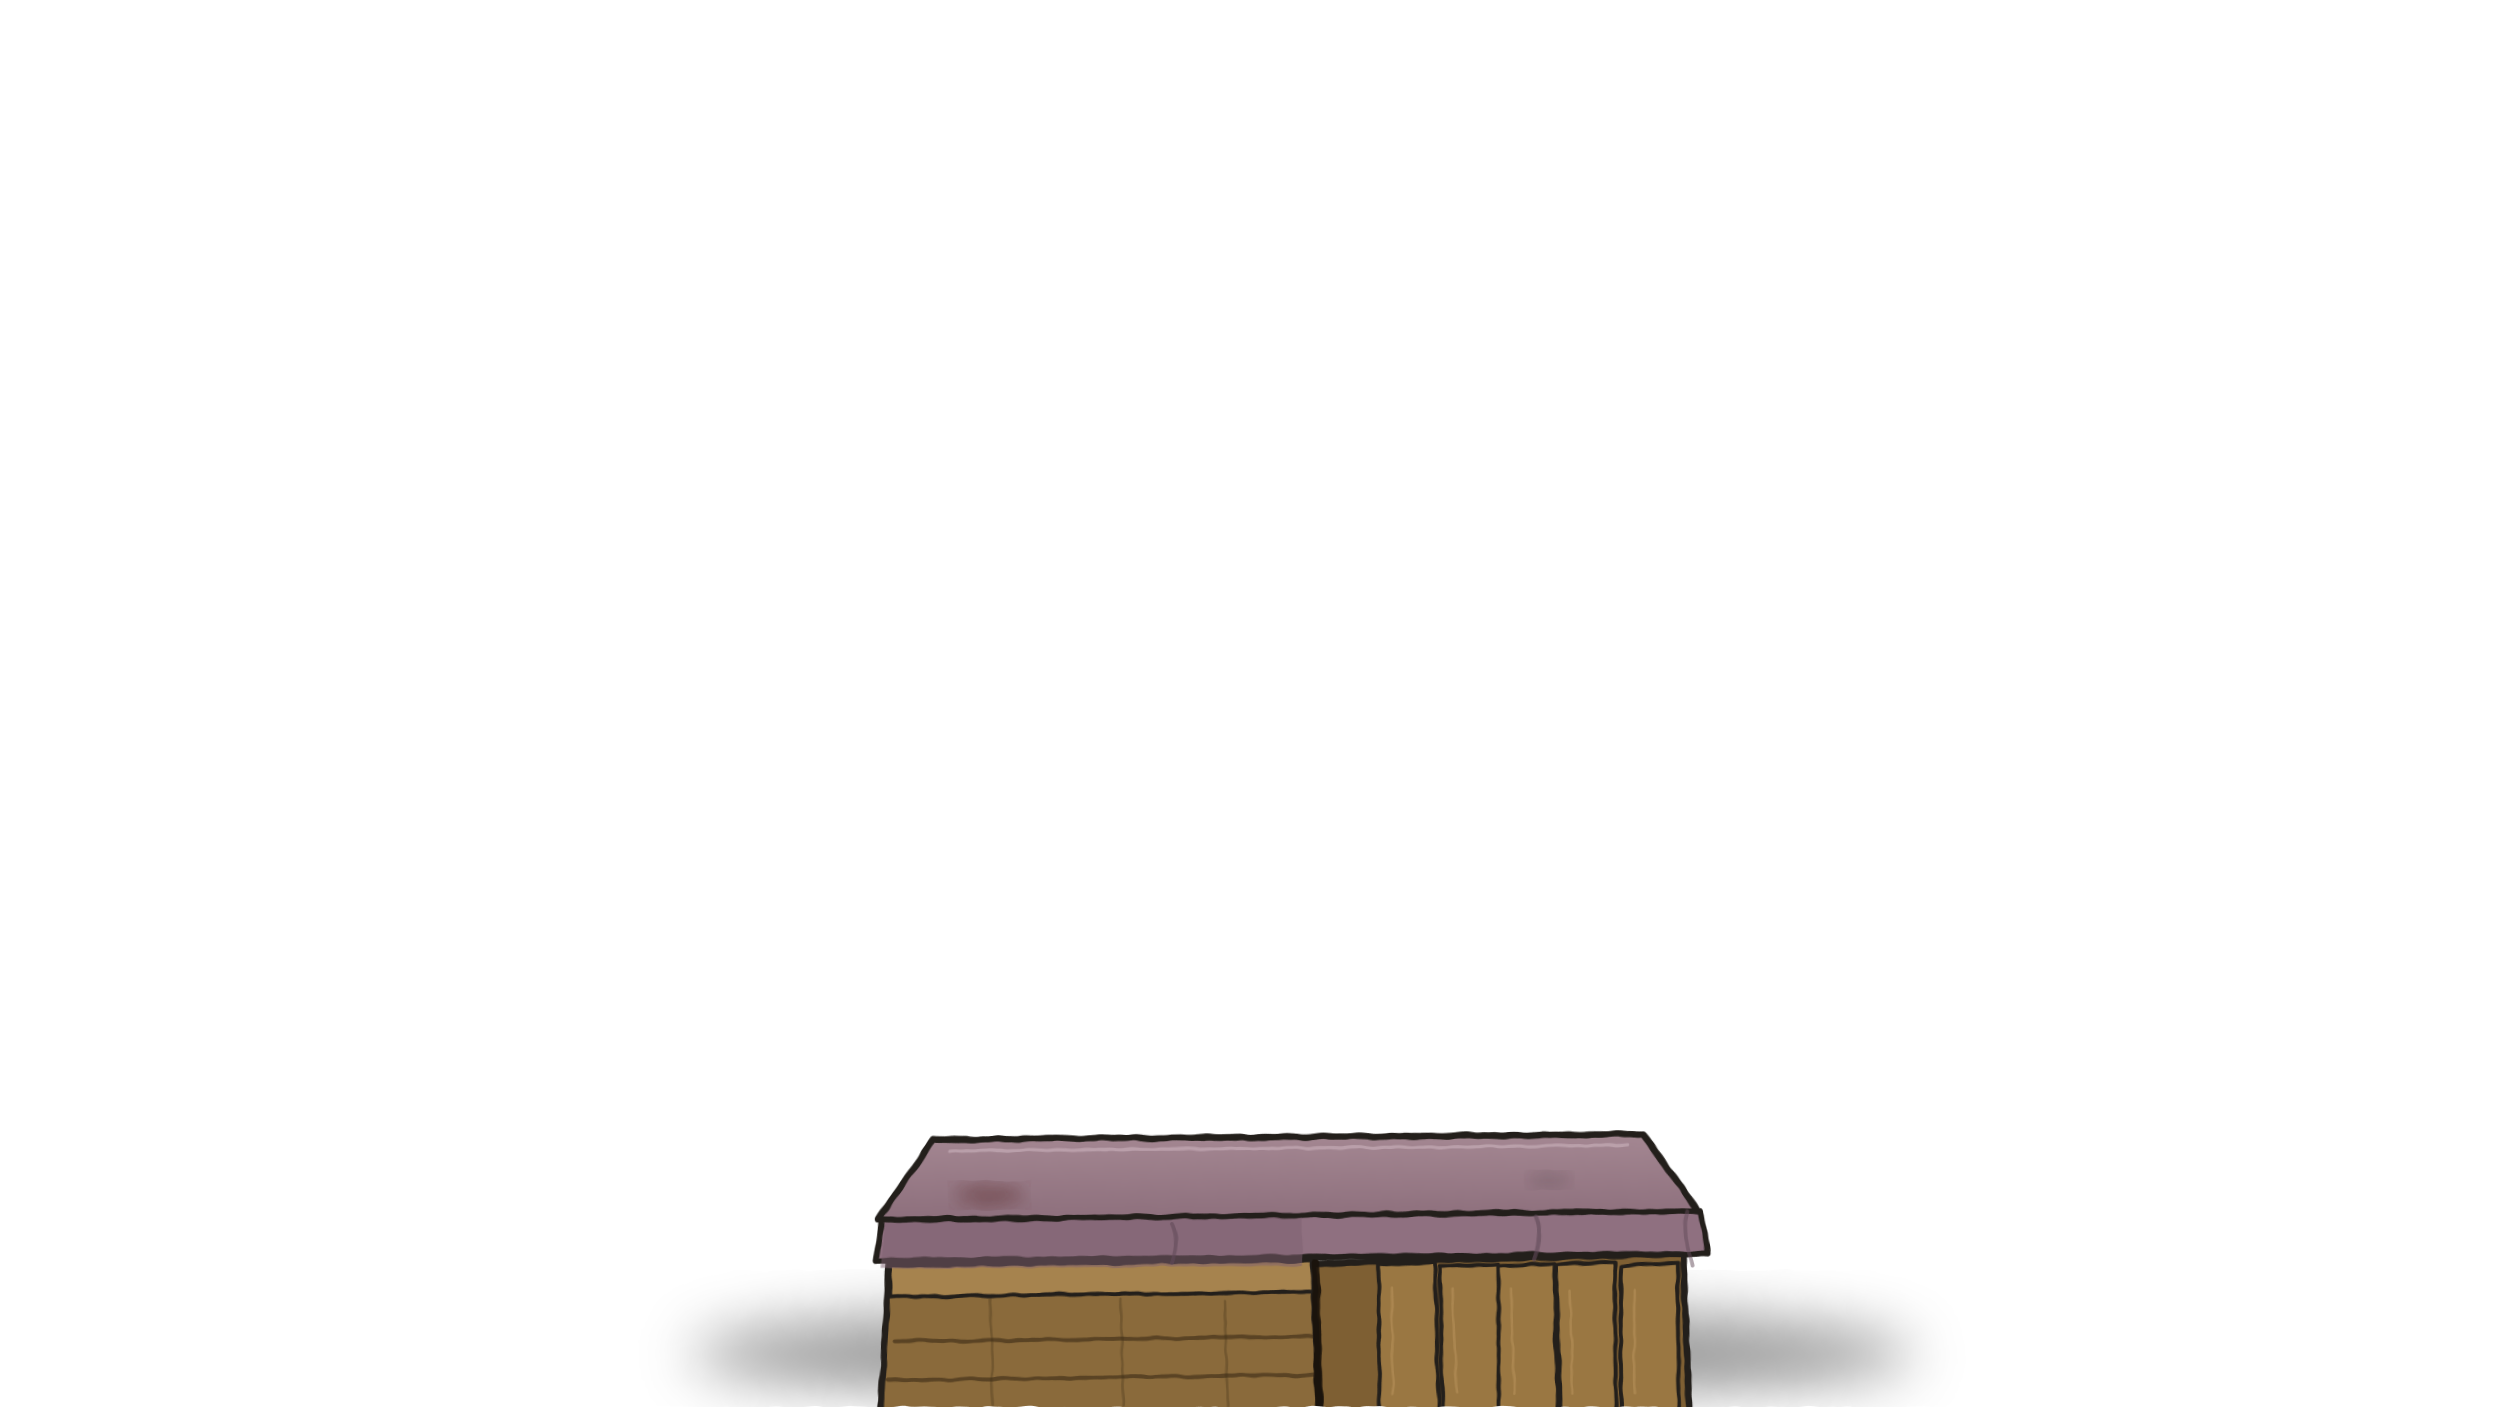
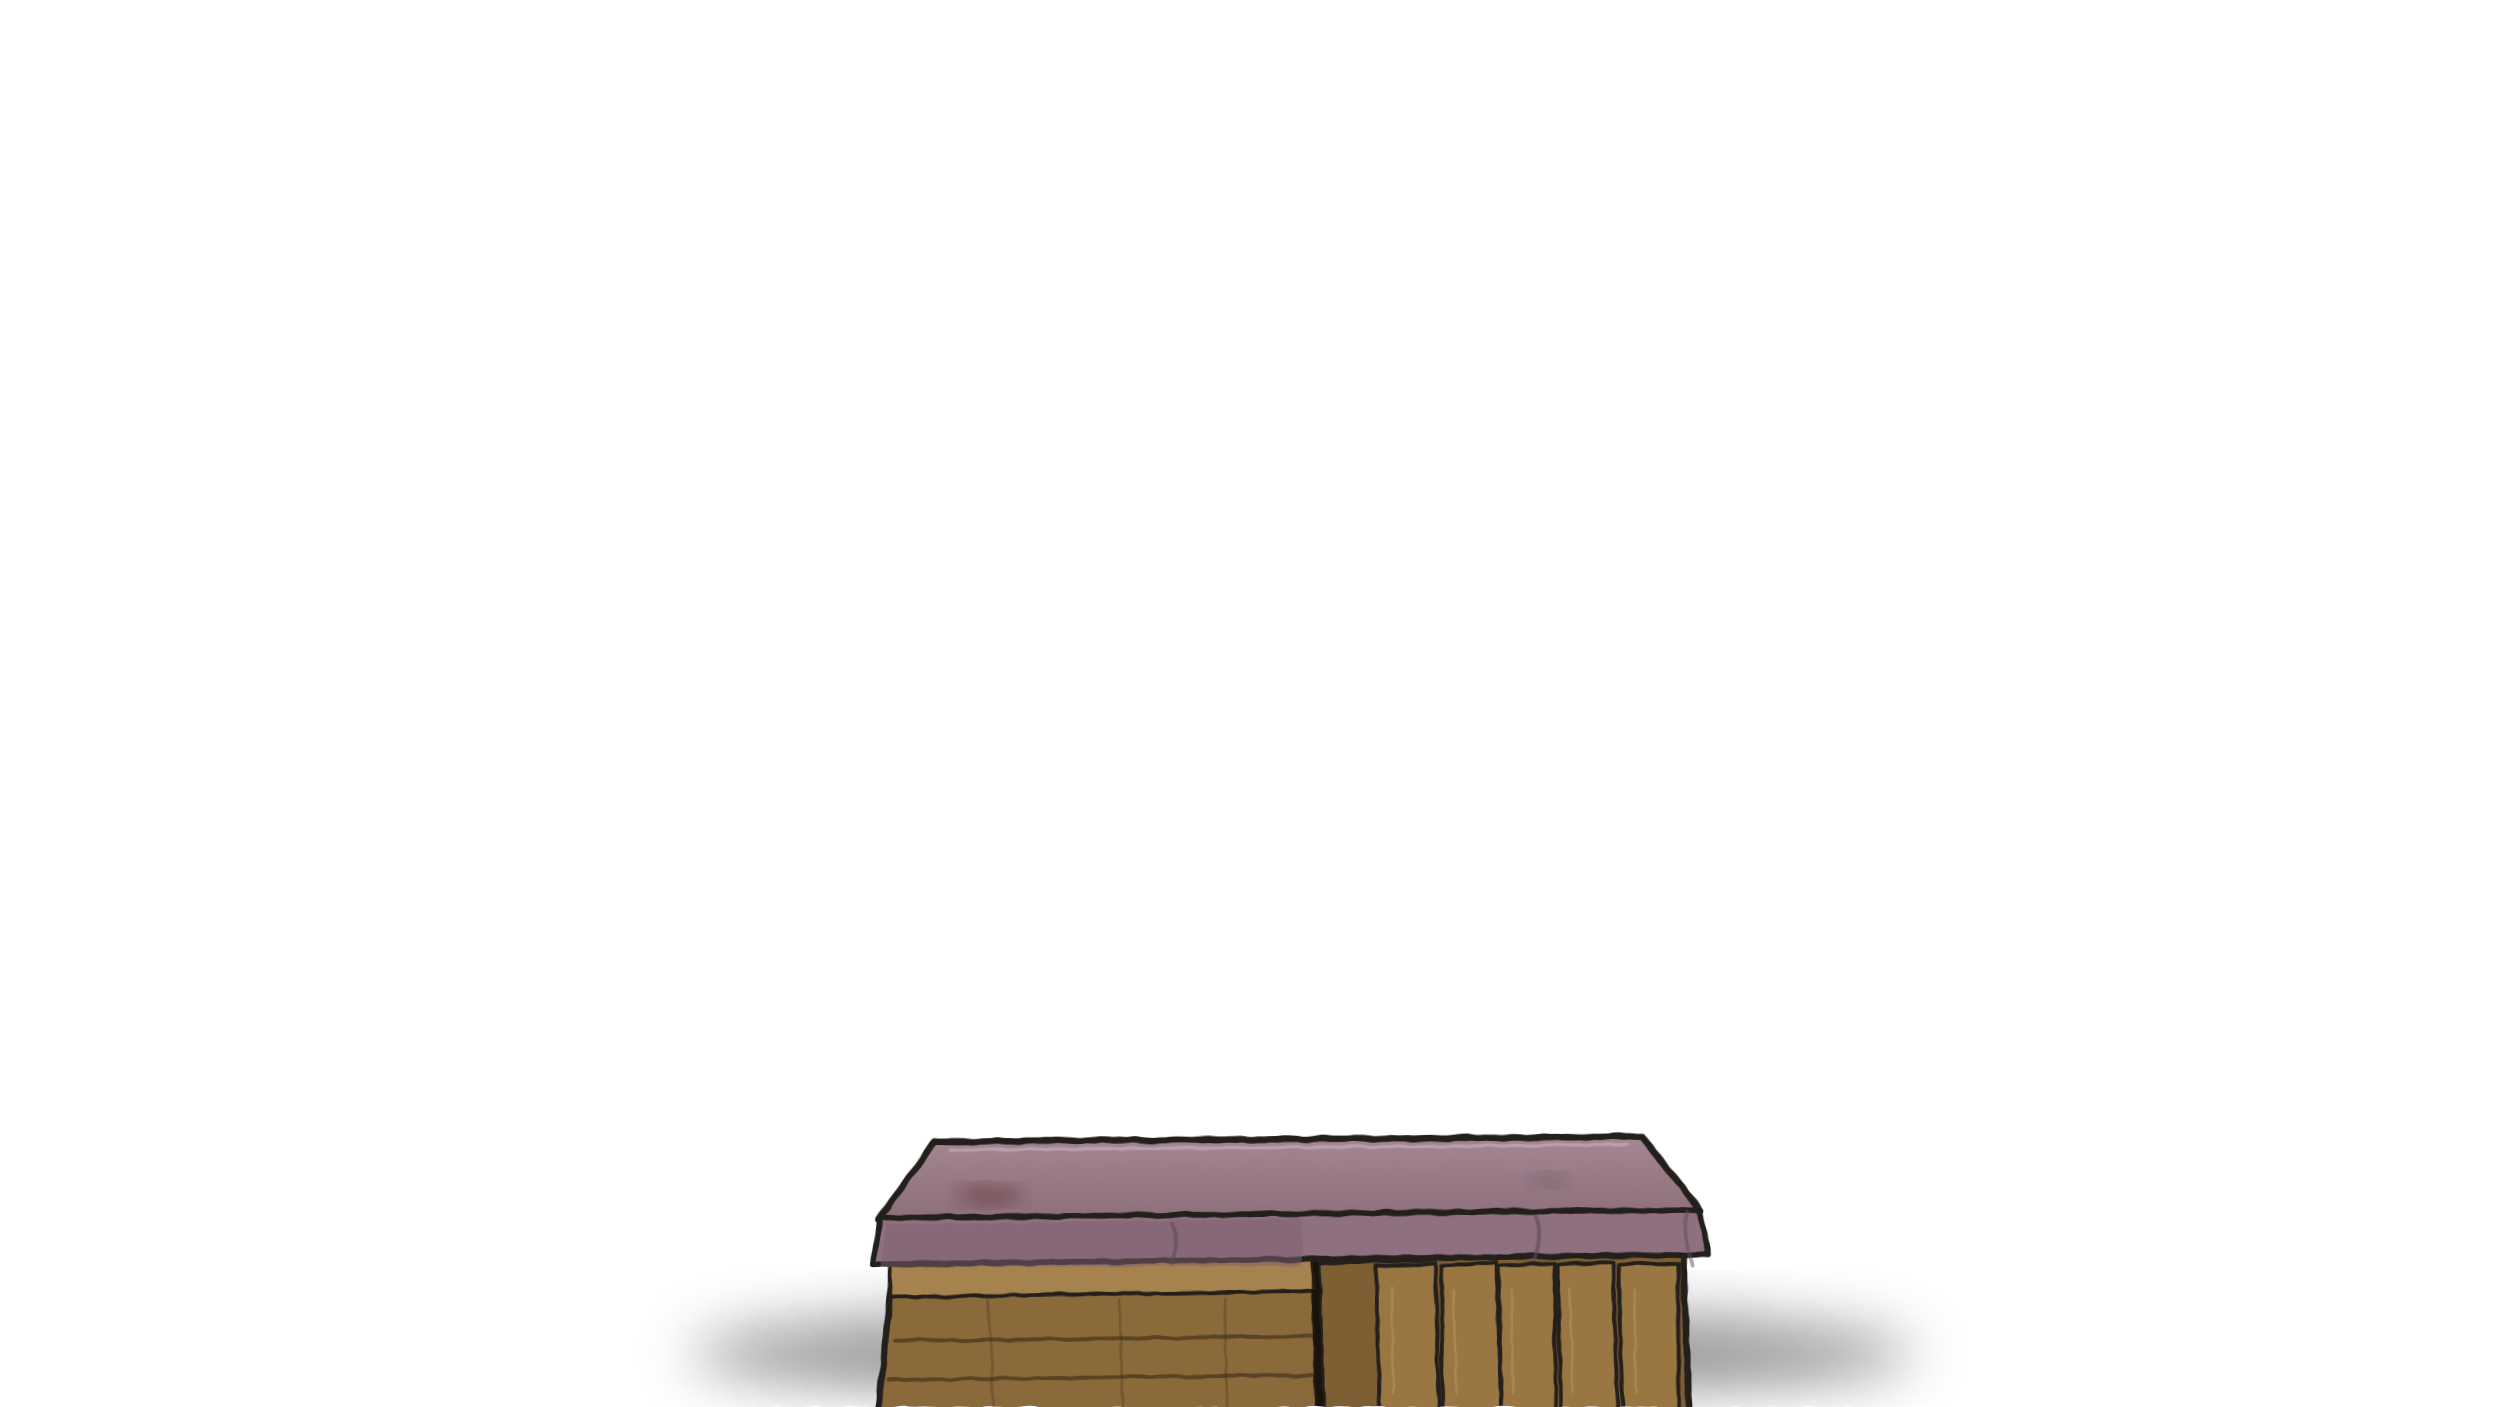
<svg xmlns="http://www.w3.org/2000/svg" viewBox="0 0 1920 1080" width="1920" height="1080">
  <defs>
    <filter id="rough" x="-2%" y="-2%" width="104%" height="104%">
      <feTurbulence type="fractalNoise" baseFrequency="0.03" numOctaves="2" seed="3" result="n" />
      <feDisplacementMap in="SourceGraphic" in2="n" scale="5" xChannelSelector="R" yChannelSelector="G" />
    </filter>
    <filter id="rough2" x="-5%" y="-5%" width="110%" height="110%">
      <feTurbulence type="fractalNoise" baseFrequency="0.06" numOctaves="2" seed="9" result="n" />
      <feDisplacementMap in="SourceGraphic" in2="n" scale="3" xChannelSelector="R" yChannelSelector="G" />
    </filter>
    <filter id="blur8">
      <feGaussianBlur stdDeviation="8" />
    </filter>
    <filter id="blur20" x="-30%" y="-30%" width="160%" height="160%">
      <feGaussianBlur stdDeviation="22" />
    </filter>
    <filter id="grain" x="0" y="0" width="100%" height="100%">
      <feTurbulence type="fractalNoise" baseFrequency="0.85" numOctaves="2" seed="4" />
      <feColorMatrix type="matrix" values="0 0 0 0 0.1  0 0 0 0 0.1  0 0 0 0 0.1  0 0 0 -2.2 1.25" />
    </filter>
    <filter id="mottle" x="0" y="0" width="100%" height="100%">
      <feTurbulence type="fractalNoise" baseFrequency="0.008 0.012" numOctaves="4" seed="11" />
      <feColorMatrix type="matrix" values="0 0 0 0 0.12  0 0 0 0 0.12  0 0 0 0 0.12  0 0 0 -2.6 1.45" />
    </filter>
    <linearGradient id="gWall" x1="0" y1="0" x2="0" y2="1">
      <stop offset="0" stop-color="#9a9a97" />
      <stop offset=".55" stop-color="#b3b3b0" />
      <stop offset="1" stop-color="#8e8e8b" />
    </linearGradient>
    <radialGradient id="gLampL" cx="318" cy="120" r="520" gradientUnits="userSpaceOnUse">
      <stop offset="0" stop-color="#fff" stop-opacity=".55" />
      <stop offset=".4" stop-color="#fff" stop-opacity=".16" />
      <stop offset="1" stop-color="#fff" stop-opacity="0" />
    </radialGradient>
    <radialGradient id="gLampR" cx="1578" cy="112" r="520" gradientUnits="userSpaceOnUse">
      <stop offset="0" stop-color="#fff" stop-opacity=".55" />
      <stop offset=".4" stop-color="#fff" stop-opacity=".16" />
      <stop offset="1" stop-color="#fff" stop-opacity="0" />
    </radialGradient>
    <linearGradient id="gSide" x1="0" y1="0" x2="1" y2="0">
      <stop offset="0" stop-color="#000" stop-opacity=".42" />
      <stop offset=".3" stop-color="#000" stop-opacity="0" />
      <stop offset=".7" stop-color="#000" stop-opacity="0" />
      <stop offset="1" stop-color="#000" stop-opacity=".45" />
    </linearGradient>
    <linearGradient id="gFloor" x1="0" y1="0" x2="0" y2="1">
      <stop offset="0" stop-color="#4b4b4b" />
      <stop offset=".35" stop-color="#363637" />
      <stop offset="1" stop-color="#202021" />
    </linearGradient>
    <linearGradient id="gCab" x1="0" y1="0" x2="1" y2="0">
      <stop offset="0" stop-color="#8f6d49" />
      <stop offset=".5" stop-color="#a98562" />
      <stop offset="1" stop-color="#86653f" />
    </linearGradient>
    <linearGradient id="gIn" x1="0" y1="0" x2="0" y2="1">
      <stop offset="0" stop-color="#2c2616" />
      <stop offset="1" stop-color="#4a3f27" />
    </linearGradient>
    <linearGradient id="gDesk" x1="0" y1="0" x2="1" y2="0">
      <stop offset="0" stop-color="#5f929a" />
      <stop offset="1" stop-color="#7aa9ae" />
    </linearGradient>
    <linearGradient id="gCloth" x1="0" y1="0" x2="0" y2="1">
      <stop offset="0" stop-color="#a48792" />
      <stop offset="1" stop-color="#8d6f7c" />
    </linearGradient>
  </defs>
  <g filter="url(#rough2)">
    <ellipse cx="1000" cy="1040" rx="470" ry="40" fill="#000" opacity=".4" filter="url(#blur20)" />
-     <path d="M682.4,970.3 L1008.9,966.8 L1015.5,1083.6 L676.4,1085.6 Z" fill="#8a6a3b" stroke="#231f1b" stroke-width="5" stroke-linejoin="round" stroke-linecap="round" />
-     <path d="M683.4,971.8 L1010.0,968.3 L1011.3,991.8 L684.2,996.0 Z" fill="#a6834e" stroke="#231f1b" stroke-width="3" stroke-linejoin="round" stroke-linecap="round" />
-     <path d="M687.0,1030.3 L1009.2,1026.5" fill="none" stroke="#3a2a14" stroke-width="3" stroke-linecap="round" stroke-linejoin="round" opacity="0.6" />
-     <path d="M681.9,1060.1 L1011.7,1055.8" fill="none" stroke="#3a2a14" stroke-width="3" stroke-linecap="round" stroke-linejoin="round" opacity="0.6" />
-     <path d="M760.8,997.2 L762.3,1079.4" fill="none" stroke="#3a2a14" stroke-width="2" stroke-linecap="round" stroke-linejoin="round" opacity="0.3" />
-     <path d="M861.0,997.5 L862.3,1079.2" fill="none" stroke="#3a2a14" stroke-width="2" stroke-linecap="round" stroke-linejoin="round" opacity="0.3" />
-     <path d="M940.8,998.9 L942.9,1079.5" fill="none" stroke="#3a2a14" stroke-width="2" stroke-linecap="round" stroke-linejoin="round" opacity="0.3" />
-     <path d="M1008.4,970.5 L1292.6,962.7 L1297.5,1086.7 L1013.3,1086.5 Z" fill="#7e5f33" stroke="#231f1b" stroke-width="5" stroke-linejoin="round" stroke-linecap="round" />
-     <path d="M1058.9,971.0 L1102.0,969.2 L1105.0,1085.8 L1059.3,1084.2 Z" fill="#9a7742" stroke="#231f1b" stroke-width="3" stroke-linejoin="round" stroke-linecap="round" />
-     <path d="M1068.8,989.4 L1069.8,1070.2" fill="none" stroke="#caa469" stroke-width="2" stroke-linecap="round" stroke-linejoin="round" opacity="0.35" />
-     <path d="M1105.7,972.8 L1151.0,971.2 L1152.8,1085.1 L1107.9,1085.1 Z" fill="#9a7742" stroke="#231f1b" stroke-width="3" stroke-linejoin="round" stroke-linecap="round" />
-     <path d="M1115.0,989.1 L1118.9,1069.5" fill="none" stroke="#caa469" stroke-width="2" stroke-linecap="round" stroke-linejoin="round" opacity="0.35" />
-     <path d="M1150.9,972.7 L1193.7,970.2 L1196.2,1084.2 L1150.9,1084.1 Z" fill="#9a7742" stroke="#231f1b" stroke-width="3" stroke-linejoin="round" stroke-linecap="round" />
-     <path d="M1160.2,989.3 L1163.0,1070.4" fill="none" stroke="#caa469" stroke-width="2" stroke-linecap="round" stroke-linejoin="round" opacity="0.35" />
-     <path d="M1194.9,971.1 L1240.3,968.9 L1241.0,1083.9 L1198.9,1085.6 Z" fill="#9a7742" stroke="#231f1b" stroke-width="3" stroke-linejoin="round" stroke-linecap="round" />
-     <path d="M1205.4,990.9 L1208.1,1070.3" fill="none" stroke="#caa469" stroke-width="2" stroke-linecap="round" stroke-linejoin="round" opacity="0.35" />
-     <path d="M1244.9,972.6 L1288.5,969.7 L1289.4,1084.3 L1244.9,1086.1 Z" fill="#9a7742" stroke="#231f1b" stroke-width="3" stroke-linejoin="round" stroke-linecap="round" />
-     <path d="M1254.8,990.5 L1255.2,1070.5" fill="none" stroke="#caa469" stroke-width="2" stroke-linecap="round" stroke-linejoin="round" opacity="0.35" />
-     <path d="M1010.3,970.0 L1013.3,1085.6" fill="none" stroke="#1a120a" stroke-width="6" stroke-linecap="round" stroke-linejoin="round" opacity="0.9" />
-     <path d="M716.5,875.3 L1261.4,871.1 L1305.5,931.5 L674.4,936.9 Z" fill="url(#gCloth)" stroke="#231f1b" stroke-width="5" stroke-linejoin="round" stroke-linecap="round" />
-     <path d="M677.5,937.0 L1306.4,929.9 L1311.2,962.9 L673.0,968.3 Z" fill="#8f7080" stroke="#231f1b" stroke-width="4.5" stroke-linejoin="round" stroke-linecap="round" />
-     <path d="M680.0,939.2 L999.9,935.1 L1000.1,972.4 L676.7,974.1 Z" fill="#7e5f70" stroke="None" stroke-width="0" stroke-linejoin="round" stroke-linecap="round" opacity=".5" />
-     <path d="M729.6,883.9 L1250.0,879.6" fill="none" stroke="#d3bcc6" stroke-width="2.5" stroke-linecap="round" stroke-linejoin="round" opacity="0.5" />
+     <path d="M685.4,972.3 L1010.3,968.4 L1014.1,1085.0 L674.8,1083.2 Z" fill="#8a6a3b" stroke="#231f1b" stroke-width="5" stroke-linejoin="round" stroke-linecap="round" />
+     <path d="M683.1,971.1 L1009.4,967.3 L1011.8,991.2 L684.2,996.3 Z" fill="#a6834e" stroke="#231f1b" stroke-width="3" stroke-linejoin="round" stroke-linecap="round" />
+     <path d="M687.3,1029.8 L1008.0,1026.3" fill="none" stroke="#3a2a14" stroke-width="3" stroke-linecap="round" stroke-linejoin="round" opacity="0.6" />
+     <path d="M682.4,1059.8 L1012.3,1056.0" fill="none" stroke="#3a2a14" stroke-width="3" stroke-linecap="round" stroke-linejoin="round" opacity="0.6" />
+     <path d="M759.1,998.3 L763.0,1080.4" fill="none" stroke="#3a2a14" stroke-width="2" stroke-linecap="round" stroke-linejoin="round" opacity="0.3" />
+     <path d="M860.0,998.1 L861.8,1079.9" fill="none" stroke="#3a2a14" stroke-width="2" stroke-linecap="round" stroke-linejoin="round" opacity="0.3" />
+     <path d="M940.8,997.2 L942.3,1079.4" fill="none" stroke="#3a2a14" stroke-width="2" stroke-linecap="round" stroke-linejoin="round" opacity="0.3" />
+     <path d="M1011.8,969.1 L1292.5,960.6 L1297.4,1086.5 L1015.6,1084.1 Z" fill="#7e5f33" stroke="#231f1b" stroke-width="5" stroke-linejoin="round" stroke-linecap="round" />
+     <path d="M1056.9,972.3 L1102.4,970.4 L1105.0,1086.1 L1059.5,1086.0 Z" fill="#9a7742" stroke="#231f1b" stroke-width="3" stroke-linejoin="round" stroke-linecap="round" />
+     <path d="M1068.8,989.2 L1070.0,1069.3" fill="none" stroke="#caa469" stroke-width="2" stroke-linecap="round" stroke-linejoin="round" opacity="0.35" />
+     <path d="M1107.0,972.8 L1149.3,969.2 L1153.0,1084.3 L1107.7,1085.2 Z" fill="#9a7742" stroke="#231f1b" stroke-width="3" stroke-linejoin="round" stroke-linecap="round" />
+     <path d="M1115.8,990.7 L1118.8,1071.0" fill="none" stroke="#caa469" stroke-width="2" stroke-linecap="round" stroke-linejoin="round" opacity="0.35" />
+     <path d="M1150.8,972.1 L1193.9,970.1 L1194.8,1083.9 L1153.1,1084.4 Z" fill="#9a7742" stroke="#231f1b" stroke-width="3" stroke-linejoin="round" stroke-linecap="round" />
+     <path d="M1160.8,990.6 L1161.8,1070.2" fill="none" stroke="#caa469" stroke-width="2" stroke-linecap="round" stroke-linejoin="round" opacity="0.35" />
+     <path d="M1196.2,971.2 L1238.9,969.1 L1242.3,1084.2 L1199.1,1085.5 Z" fill="#9a7742" stroke="#231f1b" stroke-width="3" stroke-linejoin="round" stroke-linecap="round" />
+     <path d="M1205.1,989.3 L1208.3,1069.1" fill="none" stroke="#caa469" stroke-width="2" stroke-linecap="round" stroke-linejoin="round" opacity="0.35" />
+     <path d="M1243.0,970.9 L1288.9,970.6 L1289.3,1086.1 L1246.1,1085.4 Z" fill="#9a7742" stroke="#231f1b" stroke-width="3" stroke-linejoin="round" stroke-linecap="round" />
+     <path d="M1254.8,990.5 L1256.4,1069.8" fill="none" stroke="#caa469" stroke-width="2" stroke-linecap="round" stroke-linejoin="round" opacity="0.35" />
+     <path d="M1009.5,969.4 L1013.1,1085.9" fill="none" stroke="#1a120a" stroke-width="6" stroke-linecap="round" stroke-linejoin="round" opacity="0.9" />
+     <path d="M717.5,876.9 L1260.5,872.9 L1306.5,929.9 L674.7,937.1 Z" fill="url(#gCloth)" stroke="#231f1b" stroke-width="5" stroke-linejoin="round" stroke-linecap="round" />
+     <path d="M676.5,935.3 L1305.4,929.1 L1311.5,963.5 L670.4,970.9 Z" fill="#8f7080" stroke="#231f1b" stroke-width="4.5" stroke-linejoin="round" stroke-linecap="round" />
+     <path d="M680.8,940.5 L1000.2,936.0 L999.6,972.5 L676.6,973.1 Z" fill="#7e5f70" stroke="None" stroke-width="0" stroke-linejoin="round" stroke-linecap="round" opacity=".5" />
+     <path d="M730.0,883.2 L1249.9,879.1" fill="none" stroke="#d3bcc6" stroke-width="2.5" stroke-linecap="round" stroke-linejoin="round" opacity="0.5" />
    <path d="M900,940 C905,952 903,962 900,970" fill="none" stroke="#614a58" stroke-width="3" stroke-linecap="round" opacity="0.6" />
    <path d="M1180,934 C1184,948 1182,960 1178,968" fill="none" stroke="#614a58" stroke-width="3" stroke-linecap="round" opacity="0.6" />
    <path d="M1296,930 C1292,946 1296,958 1300,972" fill="none" stroke="#614a58" stroke-width="3" stroke-linecap="round" opacity="0.5" />
    <ellipse cx="760" cy="918" rx="26" ry="9" fill="#5a2a2c" opacity=".5" filter="url(#blur8)" />
    <ellipse cx="1190" cy="906" rx="16" ry="6" fill="#4a3a40" opacity=".4" filter="url(#blur8)" />
  </g>
</svg>
